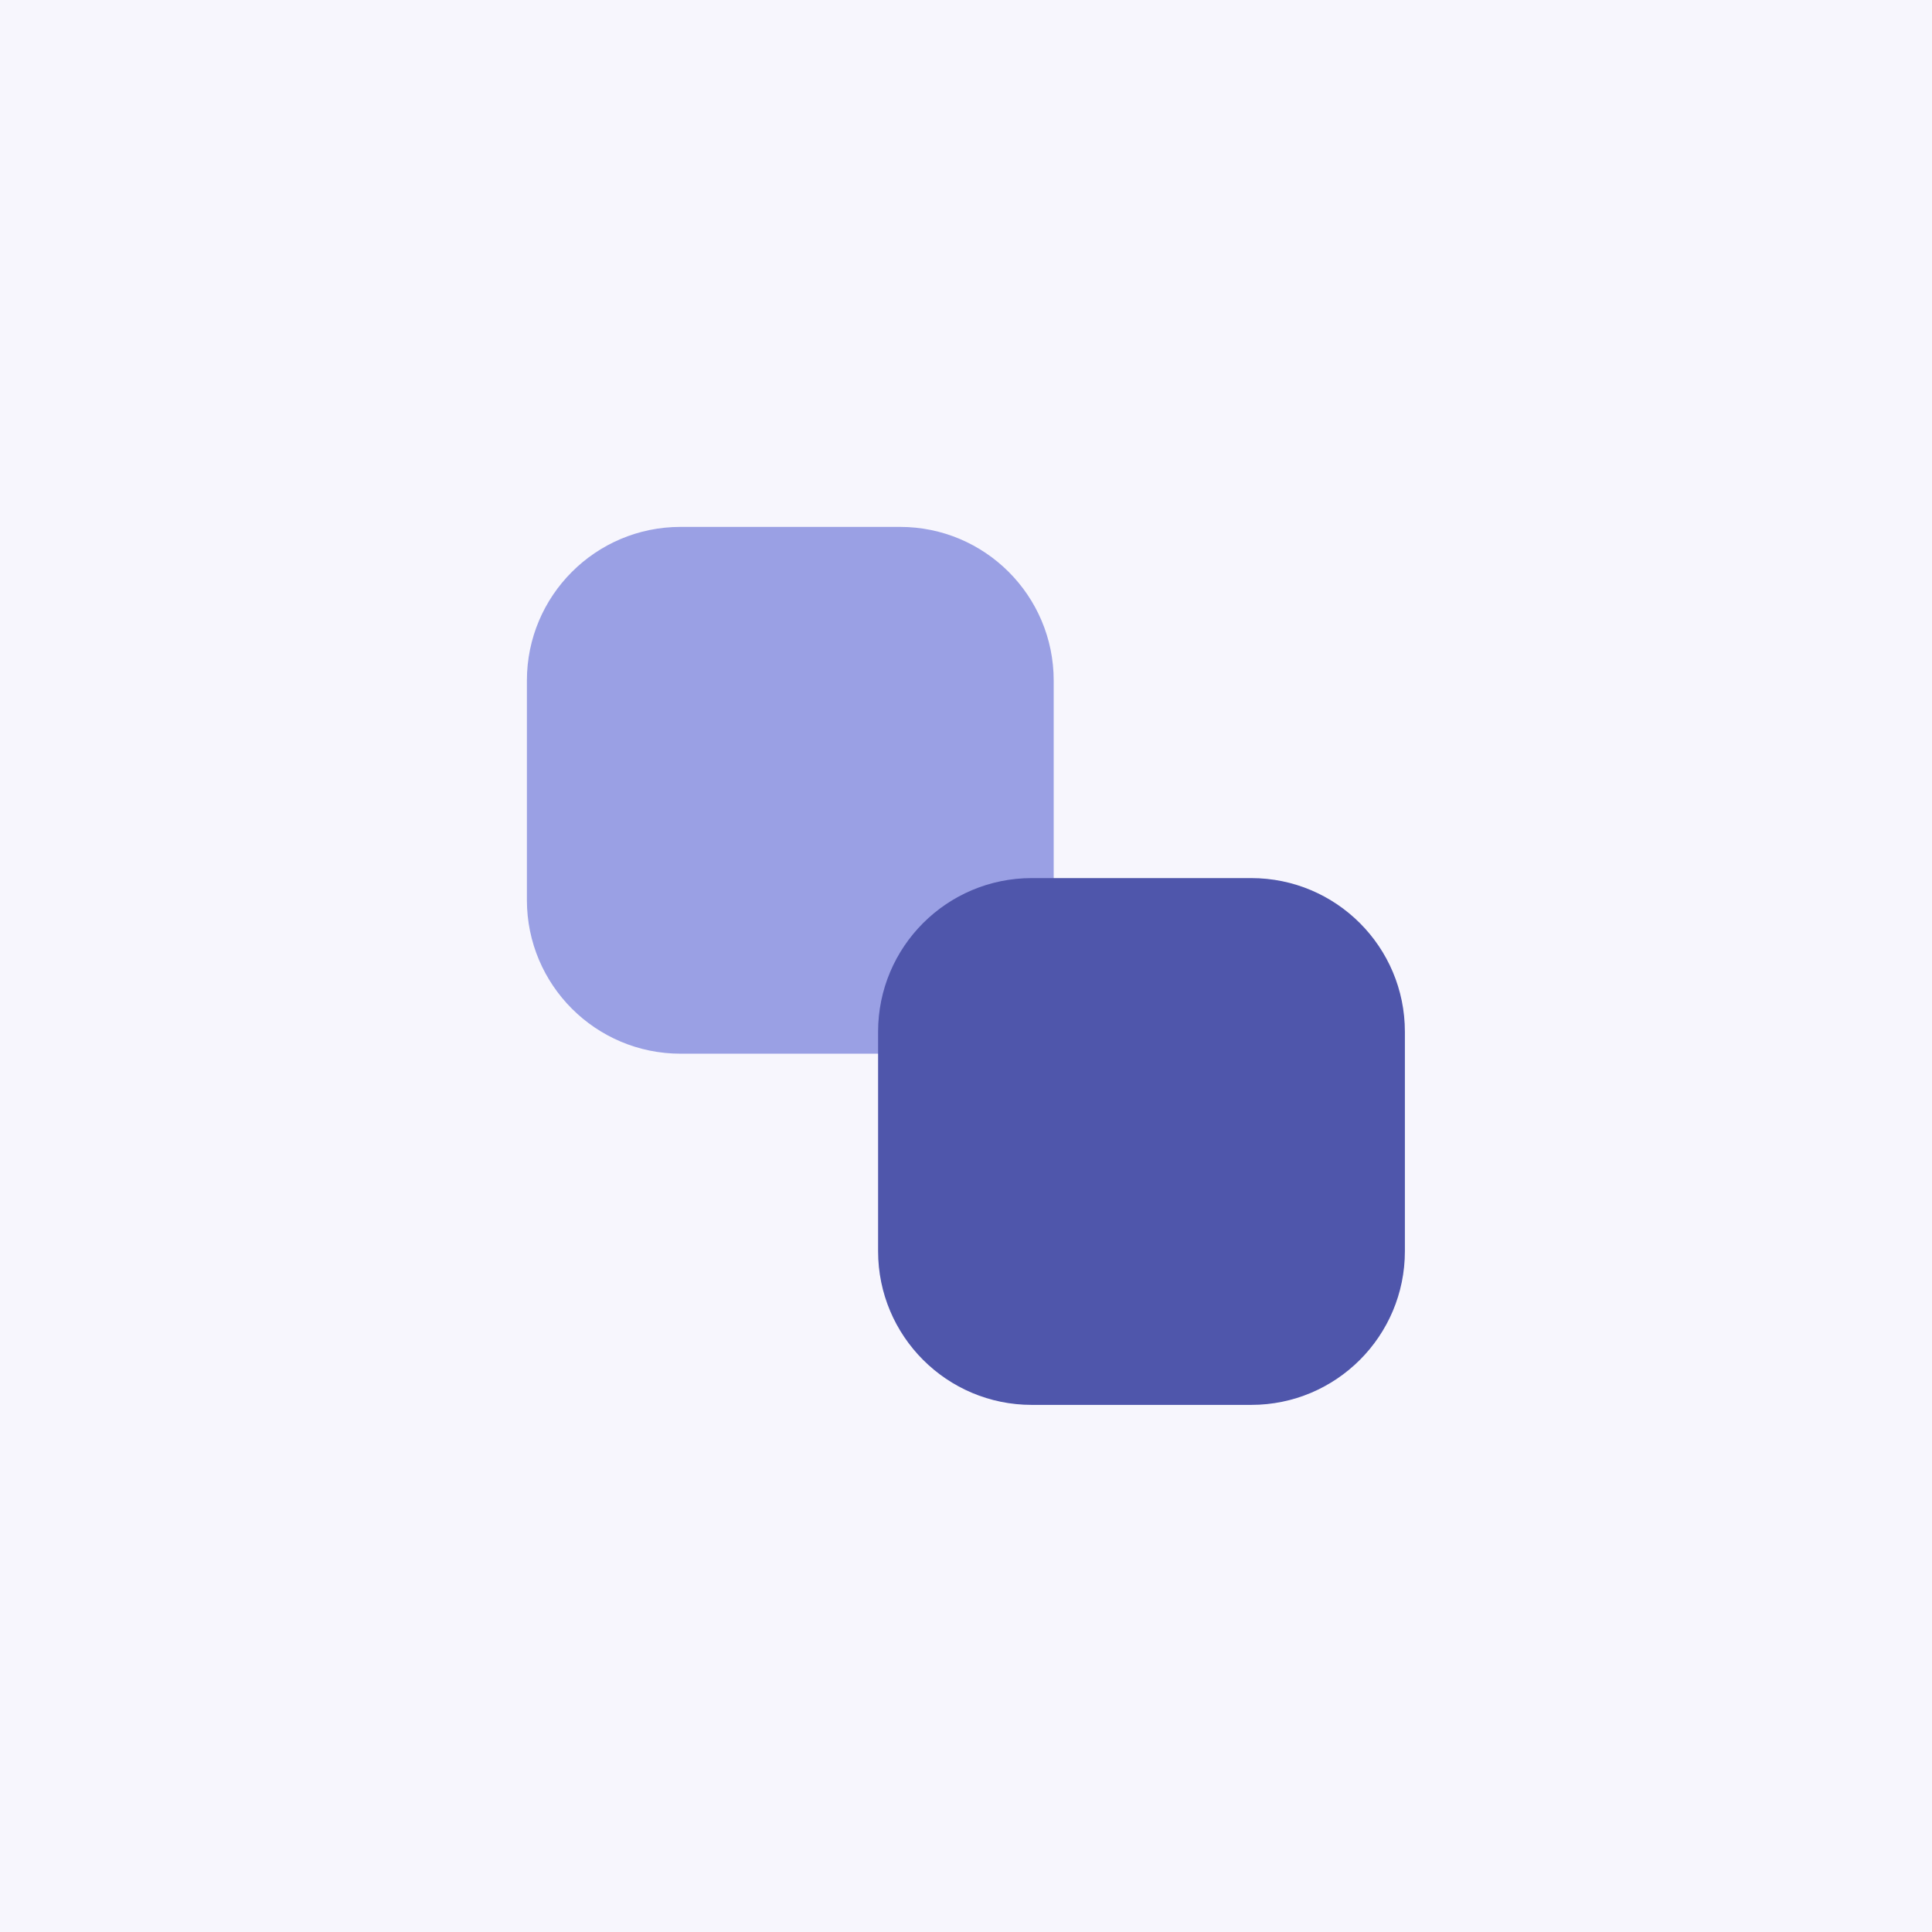
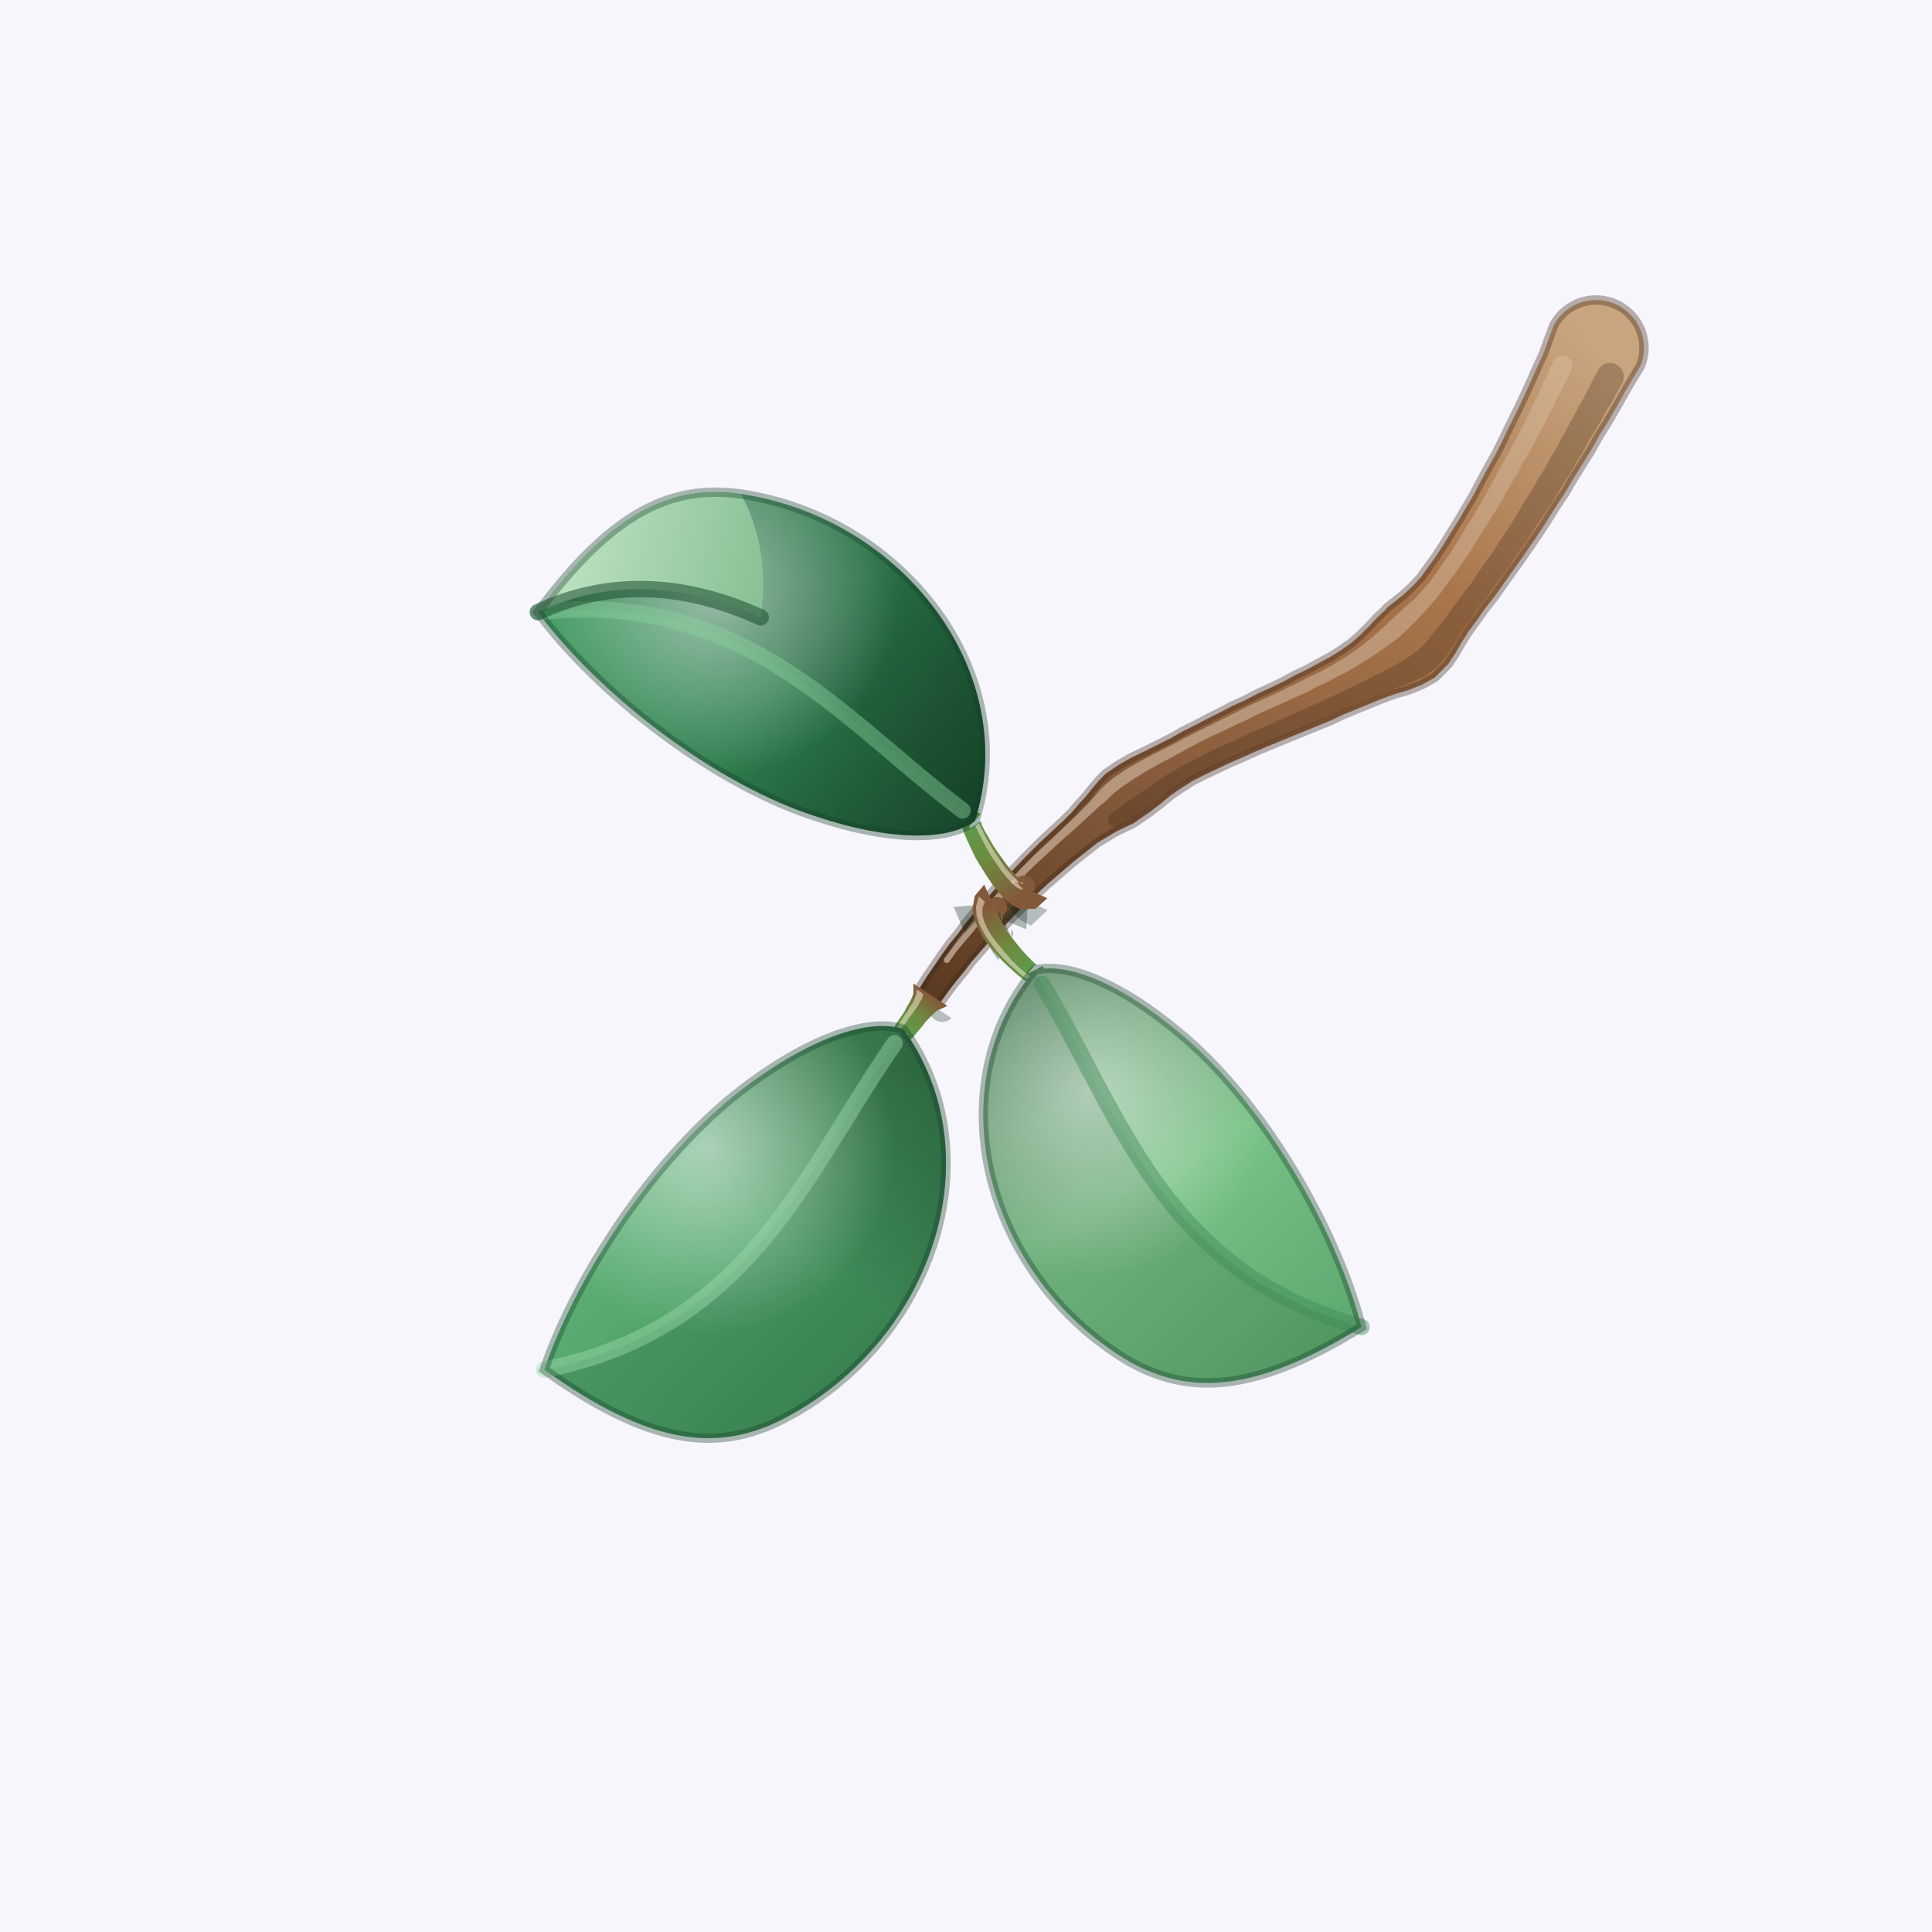
<svg xmlns="http://www.w3.org/2000/svg" viewBox="0 0 180 180" role="img" aria-label="noevia">
  <rect width="180" height="180" fill="#f7f6fd" />
-   <g transform="translate(45 45) scale(4.09)">
-     <rect x="1" y="1" width="12" height="12" rx="3.5" fill="#9aa0e4" />
-     <rect x="9" y="9" width="12" height="12" rx="3.5" fill="#4f56ab" />
+   <g transform="translate(30 30) scale(5.45)">
+     <defs>
+       <linearGradient id="noevia-mask-bough" gradientUnits="userSpaceOnUse" x1="21.8" y1="0.4" x2="10.4" y2="11.5">
+         <stop offset="0" stop-color="#C9A57F" />
+         <stop offset="0.3" stop-color="#A9764C" />
+         <stop offset="0.7" stop-color="#84593A" />
+         <stop offset="1" stop-color="#5B3B22" />
+       </linearGradient>
+       <linearGradient id="noevia-mask-bough-hi" gradientUnits="userSpaceOnUse" x1="21.8" y1="0.4" x2="10.4" y2="11.5">
+         <stop offset="0" stop-color="#F3E3D1" stop-opacity="0.2" />
+         <stop offset="1" stop-color="#F3E3D1" stop-opacity="0.55" />
+       </linearGradient>
+       <clipPath id="noevia-mask-twig-clip">
+         <path d="M22.54,0.75 L22.40,0.98 L22.26,1.22 L22.12,1.47 L21.98,1.71 L21.83,1.95 L21.69,2.20 L21.54,2.44 L21.39,2.68 L21.25,2.92 L21.09,3.16 L20.94,3.40 L20.79,3.63 L20.64,3.85 L20.48,4.08 L20.33,4.29 L20.18,4.50 L20.03,4.71 L19.88,4.90 L19.74,5.10 L19.60,5.29 L19.48,5.48 L19.37,5.67 L19.25,5.85 L19.02,6.08 L18.80,6.20 L18.58,6.29 L18.34,6.36 L18.12,6.44 L17.90,6.53 L17.68,6.62 L17.46,6.71 L17.25,6.81 L17.03,6.90 L16.81,6.99 L16.59,7.08 L16.37,7.17 L16.15,7.26 L15.94,7.35 L15.72,7.45 L15.51,7.54 L15.30,7.64 L15.09,7.74 L14.89,7.84 L14.70,7.96 L14.51,8.09 L14.34,8.23 L14.16,8.37 L14.00,8.48 L13.87,8.57 L13.72,8.64 L13.56,8.72 L13.41,8.81 L13.26,8.90 L13.12,9.01 L12.98,9.12 L12.83,9.24 L12.69,9.36 L12.54,9.49 L12.40,9.61 L12.25,9.75 L12.11,9.88 L11.96,10.02 L11.82,10.16 L11.68,10.31 L11.53,10.46 L11.39,10.61 L11.25,10.77 L11.11,10.93 L10.98,11.10 L10.84,11.27 L10.71,11.44 L10.58,11.62 A0.22,0.22 0 0 1 10.22,11.38 L10.34,11.19 L10.47,11.00 L10.60,10.81 L10.73,10.63 L10.87,10.46 L11.00,10.28 L11.14,10.11 L11.28,9.95 L11.42,9.79 L11.56,9.63 L11.70,9.48 L11.85,9.33 L11.99,9.18 L12.13,9.04 L12.27,8.90 L12.41,8.77 L12.55,8.64 L12.69,8.51 L12.82,8.38 L12.94,8.24 L13.06,8.11 L13.17,7.97 L13.28,7.84 L13.40,7.72 L13.62,7.57 L13.83,7.45 L14.06,7.34 L14.28,7.23 L14.50,7.12 L14.71,7.00 L14.93,6.89 L15.14,6.78 L15.36,6.67 L15.57,6.56 L15.79,6.46 L16.00,6.35 L16.22,6.25 L16.43,6.15 L16.63,6.04 L16.84,5.94 L17.04,5.83 L17.23,5.73 L17.42,5.61 L17.59,5.49 L17.75,5.35 L17.90,5.20 L18.04,5.05 L18.18,4.92 L18.21,4.88 L18.34,4.78 L18.49,4.66 L18.64,4.52 L18.78,4.37 L18.91,4.19 L19.04,4.01 L19.17,3.81 L19.30,3.60 L19.43,3.39 L19.56,3.17 L19.69,2.95 L19.81,2.72 L19.94,2.48 L20.07,2.25 L20.19,2.01 L20.31,1.76 L20.43,1.52 L20.55,1.27 L20.66,1.03 L20.77,0.78 L20.88,0.54 L20.97,0.29 L21.06,0.05 A0.82,0.82 0 0 1 22.54,0.75 Z" />
+       </clipPath>
+       <linearGradient id="noevia-mask-dark-pet" gradientUnits="userSpaceOnUse" x1="12.08" y1="9.71" x2="11.16" y2="8.53">
+         <stop offset="0" stop-color="#84593A" />
+         <stop offset="0.55" stop-color="#6E8A3F" />
+         <stop offset="1" stop-color="#5E9A4C" />
+       </linearGradient>
+       <linearGradient id="noevia-mask-dark-body" gradientUnits="userSpaceOnUse" x1="3.69" y1="2.78" x2="11.96" y2="8.89">
+         <stop offset="0" stop-color="#46A468" />
+         <stop offset="0.5" stop-color="#2F7D4F" />
+         <stop offset="1" stop-color="#1F5A37" />
+       </linearGradient>
+       <linearGradient id="noevia-mask-dark-base" gradientUnits="userSpaceOnUse" x1="11.16" y1="8.53" x2="8.06" y2="5.92">
+         <stop offset="0" stop-color="#0B2A17" stop-opacity="0.45" />
+         <stop offset="1" stop-color="#0B2A17" stop-opacity="0" />
+       </linearGradient>
+       <radialGradient id="noevia-mask-dark-hl" gradientUnits="userSpaceOnUse" cx="6.67" cy="4.61" r="3.2">
+         <stop offset="0" stop-color="#FFFFFF" stop-opacity="0.5" />
+         <stop offset="1" stop-color="#FFFFFF" stop-opacity="0" />
+       </radialGradient>
+       <clipPath id="noevia-mask-dark-under">
+         <path d="M22.54,0.75 L22.40,0.98 L22.26,1.22 L22.12,1.47 L21.98,1.71 L21.83,1.95 L21.69,2.20 L21.54,2.44 L21.39,2.68 L21.25,2.92 L21.09,3.16 L20.94,3.40 L20.79,3.63 L20.64,3.85 L20.48,4.08 L20.33,4.29 L20.18,4.50 L20.03,4.71 L19.88,4.90 L19.74,5.10 L19.60,5.29 L19.48,5.48 L19.37,5.67 L19.25,5.85 L19.02,6.08 L18.80,6.20 L18.58,6.29 L18.34,6.36 L18.12,6.44 L17.90,6.53 L17.68,6.62 L17.46,6.71 L17.25,6.81 L17.03,6.90 L16.81,6.99 L16.59,7.08 L16.37,7.17 L16.15,7.26 L15.94,7.35 L15.72,7.45 L15.51,7.54 L15.30,7.64 L15.09,7.74 L14.89,7.84 L14.70,7.96 L14.51,8.09 L14.34,8.23 L14.16,8.37 L14.00,8.48 L13.87,8.57 L13.72,8.64 L13.56,8.72 L13.41,8.81 L13.26,8.90 L13.12,9.01 L12.98,9.12 L12.83,9.24 L12.69,9.36 L12.54,9.49 L12.40,9.61 L12.25,9.75 L12.11,9.88 L11.96,10.02 L11.82,10.16 L11.68,10.31 L11.53,10.46 L11.39,10.61 L11.25,10.77 L11.11,10.93 L10.98,11.10 L10.84,11.27 L10.71,11.44 L10.58,11.62 A0.22,0.22 0 0 1 10.22,11.38 L10.34,11.19 L10.47,11.00 L10.60,10.81 L10.73,10.63 L10.87,10.46 L11.00,10.28 L11.14,10.11 L11.28,9.95 L11.42,9.79 L11.56,9.63 L11.70,9.48 L11.85,9.33 L11.99,9.18 L12.13,9.04 L12.27,8.90 L12.41,8.77 L12.55,8.64 L12.69,8.51 L12.82,8.38 L12.94,8.24 L13.06,8.11 L13.17,7.97 L13.28,7.84 L13.40,7.72 L13.62,7.57 L13.83,7.45 L14.06,7.34 L14.28,7.23 L14.50,7.12 L14.71,7.00 L14.93,6.89 L15.14,6.78 L15.36,6.67 L15.57,6.56 L15.79,6.46 L16.00,6.35 L16.22,6.25 L16.43,6.15 L16.63,6.04 L16.84,5.94 L17.04,5.83 L17.23,5.73 L17.42,5.61 L17.59,5.49 L17.75,5.35 L17.90,5.20 L18.04,5.05 L18.18,4.92 L18.21,4.88 L18.34,4.78 L18.49,4.66 L18.64,4.52 L18.78,4.37 L18.91,4.19 L19.04,4.01 L19.17,3.81 L19.30,3.60 L19.43,3.39 L19.56,3.17 L19.69,2.95 L19.81,2.72 L19.94,2.48 L20.07,2.25 L20.19,2.01 L20.31,1.76 L20.43,1.52 L20.55,1.27 L20.66,1.03 L20.77,0.78 L20.88,0.54 L20.97,0.29 L21.06,0.05 A0.82,0.82 0 0 1 22.54,0.75 Z" />
+       </clipPath>
+       <linearGradient id="noevia-mask-dark-curl" gradientUnits="userSpaceOnUse" x1="3.69" y1="4.96" x2="8.06" y2="5.92">
+         <stop offset="0" stop-color="#BFE3C4" />
+         <stop offset="1" stop-color="#7DBA8C" />
+       </linearGradient>
+       <linearGradient id="noevia-mask-mid-pet" gradientUnits="userSpaceOnUse" x1="10.4" y1="11.5" x2="9.94" y2="12.09">
+         <stop offset="0" stop-color="#84593A" />
+         <stop offset="0.55" stop-color="#6E8A3F" />
+         <stop offset="1" stop-color="#5E9A4C" />
+       </linearGradient>
+       <linearGradient id="noevia-mask-mid-body" gradientUnits="userSpaceOnUse" x1="3.8" y1="11.89" x2="11.51" y2="19.31">
+         <stop offset="0" stop-color="#72C189" />
+         <stop offset="0.5" stop-color="#4FA36A" />
+         <stop offset="1" stop-color="#347E4D" />
+       </linearGradient>
+       <linearGradient id="noevia-mask-mid-base" gradientUnits="userSpaceOnUse" x1="9.94" y1="12.09" x2="7.74" y2="15.6">
+         <stop offset="0" stop-color="#0B2A17" stop-opacity="0.45" />
+         <stop offset="1" stop-color="#0B2A17" stop-opacity="0" />
+       </linearGradient>
+       <radialGradient id="noevia-mask-mid-hl" gradientUnits="userSpaceOnUse" cx="6.58" cy="14.12" r="3.2">
+         <stop offset="0" stop-color="#FFFFFF" stop-opacity="0.5" />
+         <stop offset="1" stop-color="#FFFFFF" stop-opacity="0" />
+       </radialGradient>
+       <clipPath id="noevia-mask-mid-under">
+         <path d="M22.54,0.75 L22.40,0.98 L22.26,1.22 L22.12,1.47 L21.98,1.71 L21.83,1.95 L21.69,2.20 L21.54,2.44 L21.39,2.68 L21.25,2.92 L21.09,3.16 L20.94,3.40 L20.79,3.63 L20.64,3.85 L20.48,4.08 L20.33,4.29 L20.18,4.50 L20.03,4.71 L19.88,4.90 L19.74,5.10 L19.60,5.29 L19.48,5.48 L19.37,5.67 L19.25,5.85 L19.02,6.08 L18.80,6.20 L18.58,6.29 L18.34,6.36 L18.12,6.44 L17.90,6.53 L17.68,6.62 L17.46,6.71 L17.25,6.81 L17.03,6.90 L16.81,6.99 L16.59,7.08 L16.37,7.17 L16.15,7.26 L15.94,7.35 L15.72,7.45 L15.51,7.54 L15.30,7.64 L15.09,7.74 L14.89,7.84 L14.70,7.96 L14.51,8.09 L14.34,8.23 L14.16,8.37 L14.00,8.48 L13.87,8.57 L13.72,8.64 L13.56,8.72 L13.41,8.81 L13.26,8.90 L13.12,9.01 L12.98,9.12 L12.83,9.24 L12.69,9.36 L12.54,9.49 L12.40,9.61 L12.25,9.75 L12.11,9.88 L11.96,10.02 L11.82,10.16 L11.68,10.31 L11.53,10.46 L11.39,10.61 L11.25,10.77 L11.11,10.93 L10.98,11.10 L10.84,11.27 L10.71,11.44 L10.58,11.62 A0.22,0.22 0 0 1 10.22,11.38 L10.34,11.19 L10.47,11.00 L10.60,10.81 L10.73,10.63 L10.87,10.46 L11.00,10.28 L11.14,10.11 L11.28,9.95 L11.42,9.79 L11.56,9.63 L11.70,9.48 L11.85,9.33 L11.99,9.18 L12.13,9.04 L12.27,8.90 L12.41,8.77 L12.55,8.64 L12.69,8.51 L12.82,8.38 L12.94,8.24 L13.06,8.11 L13.17,7.97 L13.28,7.84 L13.40,7.72 L13.62,7.57 L13.83,7.45 L14.06,7.34 L14.28,7.23 L14.50,7.12 L14.71,7.00 L14.93,6.89 L15.14,6.78 L15.36,6.67 L15.57,6.56 L15.79,6.46 L16.00,6.35 L16.22,6.25 L16.43,6.15 L16.63,6.04 L16.84,5.94 L17.04,5.83 L17.23,5.73 L17.42,5.61 L17.59,5.49 L17.75,5.35 L17.90,5.20 L18.04,5.05 L18.18,4.92 L18.21,4.88 L18.34,4.78 L18.49,4.66 L18.64,4.52 L18.78,4.37 L18.91,4.19 L19.04,4.01 L19.17,3.81 L19.30,3.60 L19.43,3.39 L19.56,3.17 L19.69,2.95 L19.81,2.72 L19.94,2.48 L20.07,2.25 L20.19,2.01 L20.31,1.76 L20.43,1.52 L20.55,1.27 L20.66,1.03 L20.77,0.78 L20.88,0.54 L20.97,0.29 L21.06,0.05 A0.82,0.82 0 0 1 22.54,0.75 Z" />
+         <path d="M11.16,8.53 C11.96,6.03 9.97,3.36 7.16,2.94 C5.99,2.78 4.98,3.22 3.69,4.96 C4.74,6.37 6.73,7.92 8.50,8.47 C9.65,8.85 10.68,8.89 11.16,8.53 Z" />
+       </clipPath>
+       <linearGradient id="noevia-mask-light-pet" gradientUnits="userSpaceOnUse" x1="11.47" y1="9.94" x2="12.18" y2="11.08">
+         <stop offset="0" stop-color="#84593A" />
+         <stop offset="0.55" stop-color="#6E8A3F" />
+         <stop offset="1" stop-color="#5E9A4C" />
+       </linearGradient>
+       <linearGradient id="noevia-mask-light-body" gradientUnits="userSpaceOnUse" x1="10.5" y1="10.93" x2="17.77" y2="18.34">
+         <stop offset="0" stop-color="#A6E0AE" />
+         <stop offset="0.5" stop-color="#7CC48A" />
+         <stop offset="1" stop-color="#57A36A" />
+       </linearGradient>
+       <linearGradient id="noevia-mask-light-base" gradientUnits="userSpaceOnUse" x1="12.18" y1="11.08" x2="14.09" y2="14.66">
+         <stop offset="0" stop-color="#0B2A17" stop-opacity="0.45" />
+         <stop offset="1" stop-color="#0B2A17" stop-opacity="0" />
+       </linearGradient>
+       <radialGradient id="noevia-mask-light-hl" gradientUnits="userSpaceOnUse" cx="13.12" cy="13.15" r="3.2">
+         <stop offset="0" stop-color="#FFFFFF" stop-opacity="0.5" />
+         <stop offset="1" stop-color="#FFFFFF" stop-opacity="0" />
+       </radialGradient>
+       <clipPath id="noevia-mask-light-under">
+         <path d="M22.54,0.75 L22.40,0.98 L22.26,1.22 L22.12,1.47 L21.98,1.71 L21.83,1.95 L21.69,2.20 L21.54,2.44 L21.39,2.68 L21.25,2.92 L21.09,3.16 L20.94,3.40 L20.79,3.63 L20.64,3.85 L20.48,4.08 L20.33,4.29 L20.18,4.50 L20.03,4.71 L19.88,4.90 L19.74,5.10 L19.60,5.29 L19.48,5.48 L19.37,5.67 L19.25,5.85 L19.02,6.08 L18.80,6.20 L18.58,6.29 L18.34,6.36 L18.12,6.44 L17.90,6.53 L17.68,6.62 L17.46,6.71 L17.25,6.81 L17.03,6.90 L16.81,6.99 L16.59,7.08 L16.37,7.17 L16.15,7.26 L15.94,7.35 L15.72,7.45 L15.51,7.54 L15.30,7.64 L15.09,7.74 L14.89,7.84 L14.70,7.96 L14.51,8.09 L14.34,8.23 L14.16,8.37 L14.00,8.48 L13.87,8.57 L13.72,8.64 L13.56,8.72 L13.41,8.81 L13.26,8.90 L13.12,9.01 L12.98,9.12 L12.83,9.24 L12.69,9.36 L12.54,9.49 L12.40,9.61 L12.25,9.75 L12.11,9.88 L11.96,10.02 L11.82,10.16 L11.68,10.31 L11.53,10.46 L11.39,10.61 L11.25,10.77 L11.11,10.93 L10.98,11.10 L10.84,11.27 L10.71,11.44 L10.58,11.62 A0.22,0.22 0 0 1 10.22,11.38 L10.34,11.19 L10.47,11.00 L10.60,10.81 L10.73,10.63 L10.87,10.46 L11.00,10.28 L11.14,10.11 L11.28,9.95 L11.42,9.79 L11.56,9.63 L11.70,9.48 L11.85,9.33 L11.99,9.18 L12.13,9.04 L12.27,8.90 L12.41,8.77 L12.55,8.64 L12.69,8.51 L12.82,8.38 L12.94,8.24 L13.06,8.11 L13.17,7.97 L13.28,7.84 L13.40,7.72 L13.62,7.57 L13.83,7.45 L14.06,7.34 L14.28,7.23 L14.50,7.12 L14.71,7.00 L14.93,6.89 L15.14,6.78 L15.36,6.67 L15.57,6.56 L15.79,6.46 L16.00,6.35 L16.22,6.25 L16.43,6.15 L16.63,6.04 L16.84,5.94 L17.04,5.83 L17.23,5.73 L17.42,5.61 L17.59,5.49 L17.75,5.35 L17.90,5.20 L18.04,5.05 L18.18,4.92 L18.21,4.88 L18.34,4.78 L18.49,4.66 L18.64,4.52 L18.78,4.37 L18.91,4.19 L19.04,4.01 L19.17,3.81 L19.30,3.60 L19.43,3.39 L19.56,3.17 L19.69,2.95 L19.81,2.72 L19.94,2.48 L20.07,2.25 L20.19,2.01 L20.31,1.76 L20.43,1.52 L20.55,1.27 L20.66,1.03 L20.77,0.78 L20.88,0.54 L20.97,0.29 L21.06,0.05 A0.82,0.82 0 0 1 22.54,0.75 Z" />
+         <path d="M11.16,8.53 C11.96,6.03 9.97,3.36 7.16,2.94 C5.99,2.78 4.98,3.22 3.69,4.96 C4.74,6.37 6.73,7.92 8.50,8.47 C9.65,8.85 10.68,8.89 11.16,8.53 Z" />
+         <path d="M9.94,12.09 C11.51,14.27 10.42,17.49 7.81,18.79 C6.73,19.31 5.60,19.20 3.80,17.91 C4.38,16.21 5.82,14.08 7.37,12.98 C8.37,12.25 9.36,11.89 9.94,12.09 Z" />
+       </clipPath>
+     </defs>
+     <path d="M22.54,0.75 L22.40,0.98 L22.26,1.22 L22.12,1.47 L21.98,1.71 L21.83,1.95 L21.69,2.20 L21.54,2.44 L21.39,2.68 L21.25,2.92 L21.09,3.16 L20.94,3.40 L20.79,3.63 L20.64,3.85 L20.48,4.08 L20.33,4.29 L20.18,4.50 L20.03,4.71 L19.88,4.90 L19.74,5.10 L19.60,5.29 L19.48,5.48 L19.37,5.67 L19.25,5.85 L19.02,6.08 L18.80,6.20 L18.58,6.29 L18.34,6.36 L18.12,6.44 L17.90,6.53 L17.68,6.62 L17.46,6.71 L17.25,6.81 L17.03,6.90 L16.81,6.99 L16.59,7.08 L16.37,7.17 L16.15,7.26 L15.94,7.35 L15.72,7.45 L15.51,7.54 L15.30,7.64 L15.09,7.74 L14.89,7.84 L14.70,7.96 L14.51,8.09 L14.34,8.23 L14.16,8.37 L14.00,8.48 L13.87,8.57 L13.72,8.64 L13.56,8.72 L13.41,8.81 L13.26,8.90 L13.12,9.01 L12.98,9.12 L12.83,9.24 L12.69,9.36 L12.54,9.49 L12.40,9.61 L12.25,9.75 L12.11,9.88 L11.96,10.02 L11.82,10.16 L11.68,10.31 L11.53,10.46 L11.39,10.61 L11.25,10.77 L11.11,10.93 L10.98,11.10 L10.84,11.27 L10.71,11.44 L10.58,11.62 A0.22,0.22 0 0 1 10.22,11.38 L10.34,11.19 L10.47,11.00 L10.60,10.81 L10.73,10.63 L10.87,10.46 L11.00,10.28 L11.14,10.11 L11.28,9.95 L11.42,9.79 L11.56,9.63 L11.70,9.48 L11.85,9.33 L11.99,9.18 L12.13,9.04 L12.27,8.90 L12.41,8.77 L12.55,8.64 L12.69,8.51 L12.82,8.38 L12.94,8.24 L13.06,8.11 L13.17,7.97 L13.28,7.84 L13.40,7.72 L13.62,7.57 L13.83,7.45 L14.06,7.34 L14.28,7.23 L14.50,7.12 L14.71,7.00 L14.93,6.89 L15.14,6.78 L15.36,6.67 L15.57,6.56 L15.79,6.46 L16.00,6.35 L16.22,6.25 L16.43,6.15 L16.63,6.04 L16.84,5.94 L17.04,5.83 L17.23,5.73 L17.42,5.61 L17.59,5.49 L17.75,5.35 L17.90,5.20 L18.04,5.05 L18.18,4.92 L18.21,4.88 L18.34,4.78 L18.49,4.66 L18.64,4.52 L18.78,4.37 L18.91,4.19 L19.04,4.01 L19.17,3.81 L19.30,3.60 L19.43,3.39 L19.56,3.17 L19.69,2.95 L19.81,2.72 L19.94,2.48 L20.07,2.25 L20.19,2.01 L20.31,1.76 L20.43,1.52 L20.55,1.27 L20.66,1.03 L20.77,0.78 L20.88,0.54 L20.97,0.29 L21.06,0.05 A0.82,0.82 0 0 1 22.54,0.75 Z" fill="url(#noevia-mask-bough)" />
+     <path d="M21.36,0.82 L21.25,1.05 L21.13,1.28 L21.02,1.51 L20.90,1.73 L20.78,1.96 L20.66,2.19 L20.53,2.41 L20.41,2.63 L20.28,2.85 L20.16,3.07 L20.03,3.28 L19.90,3.49 L19.77,3.69 L19.65,3.89 L19.52,4.08 L19.39,4.27 L19.26,4.44 L19.14,4.61 L19.01,4.77 L18.88,4.92 L18.75,5.06 L18.63,5.18 L18.51,5.30 L18.40,5.40 L18.25,5.51 L18.08,5.63 L17.92,5.74 L17.74,5.85 L17.56,5.96 L17.38,6.05 L17.19,6.15 L17.00,6.24 L16.81,6.34 L16.61,6.43 L16.41,6.52 L16.21,6.61 L16.01,6.70 L15.81,6.80 L15.61,6.89 L15.41,6.99 L15.21,7.08 L15.01,7.18 L14.82,7.28 L14.62,7.39 L14.43,7.49 L14.23,7.60 L14.04,7.71 L13.85,7.83 L13.67,7.95 L13.53,8.06 L13.42,8.17 L13.30,8.27 L13.18,8.38 L13.06,8.49 L12.94,8.60 L12.81,8.72 L12.68,8.83 L12.55,8.95 L12.42,9.07 L12.28,9.20 L12.15,9.32 L12.02,9.45 L11.89,9.59 L11.75,9.72 L11.62,9.86 L11.49,10.01 L11.36,10.15 L11.23,10.30 L11.10,10.46 L10.97,10.61 L10.84,10.77 L10.72,10.94 A0.05,0.05 0 0 1 10.64,10.87 L10.76,10.71 L10.88,10.54 L11.01,10.39 L11.14,10.23 L11.27,10.08 L11.40,9.93 L11.53,9.78 L11.66,9.64 L11.80,9.50 L11.93,9.36 L12.06,9.23 L12.19,9.10 L12.33,8.97 L12.46,8.85 L12.59,8.73 L12.71,8.61 L12.84,8.49 L12.96,8.37 L13.08,8.25 L13.19,8.13 L13.29,8.01 L13.40,7.90 L13.55,7.78 L13.74,7.65 L13.93,7.54 L14.13,7.43 L14.33,7.33 L14.53,7.23 L14.73,7.12 L14.93,7.02 L15.13,6.92 L15.33,6.82 L15.53,6.72 L15.73,6.62 L15.93,6.52 L16.13,6.43 L16.33,6.34 L16.53,6.24 L16.72,6.15 L16.91,6.05 L17.10,5.96 L17.28,5.86 L17.46,5.75 L17.63,5.64 L17.79,5.52 L17.94,5.40 L18.09,5.27 L18.23,5.14 L18.29,5.08 L18.40,4.98 L18.53,4.86 L18.67,4.74 L18.80,4.60 L18.93,4.45 L19.05,4.29 L19.17,4.11 L19.30,3.93 L19.42,3.74 L19.54,3.54 L19.67,3.34 L19.79,3.13 L19.91,2.92 L20.03,2.70 L20.15,2.48 L20.27,2.26 L20.39,2.04 L20.51,1.81 L20.62,1.58 L20.73,1.36 L20.84,1.13 L20.95,0.90 L21.05,0.67 A0.17,0.17 0 0 1 21.36,0.82 Z" fill="url(#noevia-mask-bough-hi)" />
+     <path d="M22.23,1.04 L22.14,1.20 L22.05,1.37 L21.95,1.53 L21.86,1.70 L21.76,1.86 L21.66,2.03 L21.57,2.20 L21.47,2.36 L21.37,2.53 L21.27,2.69 L21.17,2.85 L21.07,3.02 L20.97,3.18 L20.86,3.34 L20.76,3.49 L20.66,3.65 L20.56,3.80 L20.45,3.95 L20.35,4.10 L20.25,4.25 L20.14,4.39 L20.04,4.53 L19.94,4.67 L19.84,4.80 L19.74,4.93 L19.65,5.07 L19.56,5.19 L19.47,5.32 L19.39,5.45 L19.31,5.58 L19.23,5.70 L19.14,5.81 L19.05,5.91 L18.84,6.06 L18.69,6.13 L18.54,6.20 L18.39,6.25 L18.24,6.31 L18.09,6.37 L17.94,6.43 L17.79,6.49 L17.65,6.55 L17.50,6.62 L17.35,6.68 L17.21,6.75 L17.06,6.81 L16.91,6.87 L16.76,6.94 L16.61,7.00 L16.47,7.06 L16.32,7.12 L16.17,7.18 L16.02,7.25 L15.88,7.31 L15.73,7.37 L15.58,7.44 L15.44,7.50 L15.30,7.57 L15.15,7.64 L15.01,7.71 L14.88,7.78 L14.74,7.86 L14.61,7.94 L14.48,8.03 L14.36,8.12 L14.24,8.21 L14.12,8.31 L14.00,8.39 L13.91,8.46 L13.82,8.51 L13.72,8.57 L13.62,8.62 A0.13,0.13 0 0 1 13.46,8.43 L13.55,8.36 L13.64,8.30 L13.73,8.23 L13.83,8.16 L13.96,8.07 L14.09,7.98 L14.22,7.89 L14.35,7.80 L14.48,7.72 L14.62,7.64 L14.76,7.56 L14.90,7.49 L15.04,7.42 L15.18,7.34 L15.33,7.27 L15.47,7.21 L15.62,7.14 L15.77,7.07 L15.91,7.01 L16.06,6.94 L16.21,6.88 L16.35,6.81 L16.50,6.75 L16.65,6.68 L16.79,6.62 L16.94,6.55 L17.08,6.49 L17.23,6.42 L17.37,6.35 L17.51,6.29 L17.65,6.22 L17.79,6.15 L17.93,6.08 L18.07,6.01 L18.20,5.94 L18.34,5.87 L18.47,5.79 L18.60,5.71 L18.74,5.61 L18.83,5.52 L18.92,5.42 L19.00,5.31 L19.09,5.20 L19.18,5.09 L19.27,4.97 L19.36,4.85 L19.45,4.72 L19.55,4.59 L19.65,4.46 L19.74,4.32 L19.84,4.18 L19.94,4.04 L20.04,3.90 L20.13,3.75 L20.23,3.60 L20.33,3.45 L20.43,3.29 L20.52,3.13 L20.62,2.97 L20.72,2.81 L20.81,2.65 L20.91,2.49 L21.00,2.32 L21.10,2.16 L21.19,1.99 L21.28,1.83 L21.37,1.66 L21.46,1.49 L21.55,1.33 L21.64,1.16 L21.72,1.00 L21.81,0.83 A0.23,0.23 0 0 1 22.23,1.04 Z" fill="#3A2414" fill-opacity="0.28" />
+     <path d="M22.54,0.75 L22.40,0.98 L22.26,1.22 L22.12,1.47 L21.98,1.71 L21.83,1.95 L21.69,2.20 L21.54,2.44 L21.39,2.68 L21.25,2.92 L21.09,3.16 L20.94,3.40 L20.79,3.63 L20.64,3.85 L20.48,4.08 L20.33,4.29 L20.18,4.50 L20.03,4.71 L19.88,4.90 L19.74,5.10 L19.60,5.29 L19.48,5.48 L19.37,5.67 L19.25,5.85 L19.02,6.08 L18.80,6.20 L18.58,6.29 L18.34,6.36 L18.12,6.44 L17.90,6.53 L17.68,6.62 L17.46,6.71 L17.25,6.81 L17.03,6.90 L16.81,6.99 L16.59,7.08 L16.37,7.17 L16.15,7.26 L15.94,7.35 L15.72,7.45 L15.51,7.54 L15.30,7.64 L15.09,7.74 L14.89,7.84 L14.70,7.96 L14.51,8.09 L14.34,8.23 L14.16,8.37 L14.00,8.48 L13.87,8.57 L13.72,8.64 L13.56,8.72 L13.41,8.81 L13.26,8.90 L13.12,9.01 L12.98,9.12 L12.83,9.24 L12.69,9.36 L12.54,9.49 L12.40,9.61 L12.25,9.75 L12.11,9.88 L11.96,10.02 L11.82,10.16 L11.68,10.31 L11.53,10.46 L11.39,10.61 L11.25,10.77 L11.11,10.93 L10.98,11.10 L10.84,11.27 L10.71,11.44 L10.58,11.62 A0.22,0.22 0 0 1 10.22,11.38 L10.34,11.19 L10.47,11.00 L10.60,10.81 L10.73,10.63 L10.87,10.46 L11.00,10.28 L11.14,10.11 L11.28,9.95 L11.42,9.79 L11.56,9.63 L11.70,9.48 L11.85,9.33 L11.99,9.18 L12.13,9.04 L12.27,8.90 L12.41,8.77 L12.55,8.64 L12.69,8.51 L12.82,8.38 L12.94,8.24 L13.06,8.11 L13.17,7.97 L13.28,7.84 L13.40,7.72 L13.62,7.57 L13.83,7.45 L14.06,7.34 L14.28,7.23 L14.50,7.12 L14.71,7.00 L14.93,6.89 L15.14,6.78 L15.36,6.67 L15.57,6.56 L15.79,6.46 L16.00,6.35 L16.22,6.25 L16.43,6.15 L16.63,6.04 L16.84,5.94 L17.04,5.83 L17.23,5.73 L17.42,5.61 L17.59,5.49 L17.75,5.35 L17.90,5.20 L18.04,5.05 L18.18,4.92 L18.21,4.88 L18.34,4.78 L18.49,4.66 L18.64,4.52 L18.78,4.37 L18.91,4.19 L19.04,4.01 L19.17,3.81 L19.30,3.60 L19.43,3.39 L19.56,3.17 L19.69,2.95 L19.81,2.72 L19.94,2.48 L20.07,2.25 L20.19,2.01 L20.31,1.76 L20.43,1.52 L20.55,1.27 L20.66,1.03 L20.77,0.78 L20.88,0.54 L20.97,0.29 L21.06,0.05 A0.82,0.82 0 0 1 22.54,0.75 Z" stroke="#3A2414" stroke-opacity="0.35" stroke-width="0.16" fill="none" />
+     <circle cx="12.01" cy="9.64" r="0.18" fill="#84593A" />
+     <path d="M12.08,9.71 L11.59,10.20 L12.04,10.38 Z" fill="#0B2A17" fill-opacity="0.32" />
+     <path d="M12.40,9.85 L12.20,10.03 L11.94,10.04 L11.77,9.95 L11.66,9.85 L11.55,9.73 L11.45,9.60 L11.35,9.45 L11.25,9.29 L11.16,9.14 L11.09,8.99 L11.02,8.84 L10.97,8.72 L10.94,8.61 L10.93,8.49 L11.13,8.34 L11.26,8.41 L11.06,8.64 L11.09,8.65 L11.25,8.54 L11.26,8.53 L11.28,8.60 L11.33,8.70 L11.40,8.82 L11.48,8.96 L11.57,9.09 L11.67,9.23 L11.76,9.35 L11.86,9.46 L11.94,9.53 L12.00,9.56 L12.00,9.53 L11.87,9.52 L11.76,9.57 Z" fill="#0B2A17" fill-opacity="0.28" transform="translate(0.18 0.28)" clip-path="url(#noevia-mask-twig-clip)" />
+     <path d="M12.40,9.85 L12.20,10.03 L11.94,10.04 L11.77,9.95 L11.66,9.85 L11.55,9.73 L11.45,9.60 L11.35,9.45 L11.25,9.29 L11.16,9.14 L11.09,8.99 L11.02,8.84 L10.97,8.72 L10.94,8.61 L10.93,8.49 L11.13,8.34 L11.26,8.41 L11.06,8.64 L11.09,8.65 L11.25,8.54 L11.26,8.53 L11.28,8.60 L11.33,8.70 L11.40,8.82 L11.48,8.96 L11.57,9.09 L11.67,9.23 L11.76,9.35 L11.86,9.46 L11.94,9.53 L12.00,9.56 L12.00,9.53 L11.87,9.52 L11.76,9.57 Z" fill="url(#noevia-mask-dark-pet)" />
+     <path d="M11.98,9.69 L11.98,9.70 L11.95,9.70 L11.88,9.67 L11.80,9.60 L11.71,9.50 L11.62,9.39 L11.53,9.26 L11.44,9.13 L11.36,8.99 L11.29,8.86 L11.23,8.74 L11.18,8.64 L11.15,8.56 L11.14,8.52 L11.12,8.55 L11.11,8.55 L11.07,8.61 L11.13,8.61 L11.21,8.52 L11.22,8.54 L11.25,8.61 L11.30,8.71 L11.36,8.83 L11.43,8.95 L11.51,9.08 L11.60,9.21 L11.69,9.34 L11.78,9.44 L11.87,9.53 L11.94,9.59 L11.99,9.61 L11.98,9.58 L11.88,9.58 Z" fill="#F3E3D1" fill-opacity="0.55" />
+     <path d="M11.16,8.53 C11.96,6.03 9.97,3.36 7.16,2.94 C5.99,2.78 4.98,3.22 3.69,4.96 C4.74,6.37 6.73,7.92 8.50,8.47 C9.65,8.85 10.68,8.89 11.16,8.53 Z" fill="#0B2A17" fill-opacity="0.38" transform="translate(0.4 0.5)" clip-path="url(#noevia-mask-dark-under)" />
+     <path d="M11.16,8.53 C11.96,6.03 9.97,3.36 7.16,2.94 C5.99,2.78 4.98,3.22 3.69,4.96 C4.74,6.37 6.73,7.92 8.50,8.47 C9.65,8.85 10.68,8.89 11.16,8.53 Z" fill="url(#noevia-mask-dark-body)" />
+     <path d="M11.16,8.53 C11.96,6.03 9.97,3.36 7.16,2.94 C5.99,2.78 4.98,3.22 3.69,4.96 C7.20,4.56 8.87,6.78 10.95,8.35 Z" fill="#0B2A17" fill-opacity="0.14" />
+     <path d="M11.16,8.53 C11.96,6.03 9.97,3.36 7.16,2.94 C5.99,2.78 4.98,3.22 3.69,4.96 C4.74,6.37 6.73,7.92 8.50,8.47 C9.65,8.85 10.68,8.89 11.16,8.53 Z" fill="url(#noevia-mask-dark-base)" />
+     <path d="M11.16,8.53 C11.96,6.03 9.97,3.36 7.16,2.94 C5.99,2.78 4.98,3.22 3.69,4.96 C4.74,6.37 6.73,7.92 8.50,8.47 C9.65,8.85 10.68,8.89 11.16,8.53 Z" fill="url(#noevia-mask-dark-hl)" />
+     <path d="M10.95,8.35 C8.87,6.78 7.20,4.56 3.69,4.96" stroke="#8BD29E" stroke-opacity="0.45" stroke-width="0.28" stroke-linecap="round" fill="none" />
+     <path d="M7.16,2.94 C5.99,2.78 4.98,3.22 3.69,4.96 C4.86,4.41 6.14,4.43 7.50,5.05 C7.60,4.37 7.53,3.60 7.16,2.94 Z" fill="url(#noevia-mask-dark-curl)" />
+     <path d="M3.69,4.96 C4.86,4.41 6.14,4.43 7.50,5.05" stroke="#1A4D2F" stroke-opacity="0.55" stroke-width="0.28" stroke-linecap="round" fill="none" />
+     <path d="M11.16,8.53 C11.96,6.03 9.97,3.36 7.16,2.94 C5.99,2.78 4.98,3.22 3.69,4.96 C4.74,6.37 6.73,7.92 8.50,8.47 C9.65,8.85 10.68,8.89 11.16,8.53 Z" stroke="#123D24" stroke-opacity="0.35" stroke-width="0.16" fill="none" />
+     <path d="M10.69,11.69 L10.61,11.73 L10.52,11.77 L10.45,11.83 L10.39,11.89 L10.32,11.96 L10.27,12.03 L10.21,12.10 L10.16,12.16 L10.11,12.22 L10.07,12.26 L10.03,12.30 L9.99,12.33 L9.71,12.22 L9.74,12.12 L9.77,12.07 L9.81,12.01 L10.07,12.17 L10.03,12.23 L10.02,12.26 L10.04,12.19 L9.77,12.07 L9.77,12.07 L9.79,12.04 L9.82,11.99 L9.86,11.93 L9.90,11.87 L9.95,11.80 L9.99,11.72 L10.04,11.64 L10.08,11.56 L10.11,11.48 L10.11,11.39 L10.11,11.31 Z" fill="#0B2A17" fill-opacity="0.28" transform="translate(0.18 0.28)" clip-path="url(#noevia-mask-twig-clip)" />
+     <path d="M10.69,11.69 L10.61,11.73 L10.52,11.77 L10.45,11.83 L10.39,11.89 L10.32,11.96 L10.27,12.03 L10.21,12.10 L10.16,12.16 L10.11,12.22 L10.07,12.26 L10.03,12.30 L9.99,12.33 L9.71,12.22 L9.74,12.12 L9.77,12.07 L9.81,12.01 L10.07,12.17 L10.03,12.23 L10.02,12.26 L10.04,12.19 L9.77,12.07 L9.77,12.07 L9.79,12.04 L9.82,11.99 L9.86,11.93 L9.90,11.87 L9.95,11.80 L9.99,11.72 L10.04,11.64 L10.08,11.56 L10.11,11.48 L10.11,11.39 L10.11,11.31 Z" fill="url(#noevia-mask-mid-pet)" />
+     <path d="M10.28,11.49 L10.26,11.56 L10.22,11.63 L10.18,11.70 L10.13,11.77 L10.08,11.84 L10.03,11.90 L9.99,11.97 L9.95,12.02 L9.91,12.07 L9.88,12.12 L9.86,12.14 L9.85,12.16 L9.92,12.18 L9.93,12.21 L9.94,12.19 L9.97,12.14 L10.02,12.17 L10.00,12.22 L9.99,12.24 L9.99,12.15 L9.80,12.10 L9.80,12.09 L9.82,12.07 L9.85,12.03 L9.88,11.97 L9.92,11.92 L9.96,11.85 L10.01,11.78 L10.05,11.71 L10.10,11.64 L10.13,11.57 L10.16,11.49 L10.17,11.41 Z" fill="#F3E3D1" fill-opacity="0.55" />
+     <path d="M9.94,12.09 C11.51,14.27 10.42,17.49 7.81,18.79 C6.73,19.31 5.60,19.20 3.80,17.91 C4.38,16.21 5.82,14.08 7.37,12.98 C8.37,12.25 9.36,11.89 9.94,12.09 Z" fill="#0B2A17" fill-opacity="0.38" transform="translate(0.4 0.5)" clip-path="url(#noevia-mask-mid-under)" />
+     <path d="M9.94,12.09 C11.51,14.27 10.42,17.49 7.81,18.79 C6.73,19.31 5.60,19.20 3.80,17.91 C4.38,16.21 5.82,14.08 7.37,12.98 C8.37,12.25 9.36,11.89 9.94,12.09 Z" fill="url(#noevia-mask-mid-body)" />
+     <path d="M9.94,12.09 C11.51,14.27 10.42,17.49 7.81,18.79 C6.73,19.31 5.60,19.20 3.80,17.91 C7.34,17.20 8.26,14.51 9.79,12.33 Z" fill="#0B2A17" fill-opacity="0.14" />
+     <path d="M9.94,12.09 C11.51,14.27 10.42,17.49 7.81,18.79 C6.73,19.31 5.60,19.20 3.80,17.91 C4.38,16.21 5.82,14.08 7.37,12.98 C8.37,12.25 9.36,11.89 9.94,12.09 Z" fill="url(#noevia-mask-mid-base)" />
+     <path d="M9.94,12.09 C11.51,14.27 10.42,17.49 7.81,18.79 C6.73,19.31 5.60,19.20 3.80,17.91 C4.38,16.21 5.82,14.08 7.37,12.98 C8.37,12.25 9.36,11.89 9.94,12.09 Z" fill="url(#noevia-mask-mid-hl)" />
+     <path d="M9.79,12.33 C8.26,14.51 7.34,17.20 3.80,17.91" stroke="#9EDCAE" stroke-opacity="0.45" stroke-width="0.28" stroke-linecap="round" fill="none" />
+     <path d="M9.94,12.09 C11.51,14.27 10.42,17.49 7.81,18.79 C6.73,19.31 5.60,19.20 3.80,17.91 C4.38,16.21 5.82,14.08 7.37,12.98 C8.37,12.25 9.36,11.89 9.94,12.09 Z" stroke="#123D24" stroke-opacity="0.35" stroke-width="0.16" fill="none" />
+     <circle cx="11.54" cy="10" r="0.17" fill="#84593A" />
+     <path d="M11.47,9.94 L10.99,10.45 L10.80,10.00 Z" fill="#0B2A17" fill-opacity="0.32" />
+     <path d="M11.62,10.26 L11.64,10.17 L11.62,10.11 L11.60,10.12 L11.60,10.19 L11.64,10.29 L11.70,10.39 L11.78,10.51 L11.87,10.62 L11.96,10.73 L12.05,10.83 L12.13,10.91 L12.19,10.97 L12.23,11.00 L12.18,11.00 L12.05,11.16 L12.05,11.15 L12.32,11.01 L12.36,11.12 L12.21,11.32 L12.08,11.29 L11.99,11.24 L11.90,11.17 L11.80,11.08 L11.69,10.98 L11.58,10.87 L11.47,10.75 L11.37,10.62 L11.28,10.49 L11.21,10.35 L11.15,10.21 L11.12,10.03 L11.16,9.81 L11.32,9.62 Z" fill="#0B2A17" fill-opacity="0.28" transform="translate(0.18 0.28)" clip-path="url(#noevia-mask-twig-clip)" />
+     <path d="M11.62,10.26 L11.64,10.17 L11.62,10.11 L11.60,10.12 L11.60,10.19 L11.64,10.29 L11.70,10.39 L11.78,10.51 L11.87,10.62 L11.96,10.73 L12.05,10.83 L12.13,10.91 L12.19,10.97 L12.23,11.00 L12.18,11.00 L12.05,11.16 L12.05,11.15 L12.32,11.01 L12.36,11.12 L12.21,11.32 L12.08,11.29 L11.99,11.24 L11.90,11.17 L11.80,11.08 L11.69,10.98 L11.58,10.87 L11.47,10.75 L11.37,10.62 L11.28,10.49 L11.21,10.35 L11.15,10.21 L11.12,10.03 L11.16,9.81 L11.32,9.62 Z" fill="url(#noevia-mask-light-pet)" />
+     <path d="M11.33,9.91 L11.29,10.02 L11.29,10.14 L11.32,10.25 L11.37,10.36 L11.44,10.48 L11.52,10.59 L11.61,10.70 L11.70,10.81 L11.80,10.92 L11.89,11.01 L11.98,11.09 L12.06,11.15 L12.12,11.19 L12.18,11.21 L12.26,11.15 L12.24,11.08 L12.30,11.06 L12.32,11.16 L12.18,11.28 L12.09,11.25 L12.01,11.21 L11.93,11.14 L11.84,11.06 L11.74,10.97 L11.64,10.87 L11.54,10.76 L11.45,10.64 L11.36,10.52 L11.29,10.40 L11.23,10.28 L11.19,10.15 L11.18,9.99 L11.23,9.82 Z" fill="#F3E3D1" fill-opacity="0.55" />
+     <path d="M12.18,11.08 C10.50,13.10 11.35,16.32 13.80,17.77 C14.82,18.34 15.93,18.32 17.77,17.18 C17.33,15.48 16.07,13.30 14.63,12.13 C13.70,11.35 12.76,10.93 12.18,11.08 Z" fill="#0B2A17" fill-opacity="0.38" transform="translate(0.4 0.5)" clip-path="url(#noevia-mask-light-under)" />
+     <path d="M12.18,11.08 C10.50,13.10 11.35,16.32 13.80,17.77 C14.82,18.34 15.93,18.32 17.77,17.18 C17.33,15.48 16.07,13.30 14.63,12.13 C13.70,11.35 12.76,10.93 12.18,11.08 Z" fill="url(#noevia-mask-light-body)" />
+     <path d="M12.18,11.08 C10.50,13.10 11.35,16.32 13.80,17.77 C14.82,18.34 15.93,18.32 17.77,17.18 C14.37,16.24 13.66,13.56 12.31,11.32 Z" fill="#0B2A17" fill-opacity="0.14" />
+     <path d="M12.18,11.08 C10.50,13.10 11.35,16.32 13.80,17.77 C14.82,18.34 15.93,18.32 17.77,17.18 C17.33,15.48 16.07,13.30 14.63,12.13 C13.70,11.35 12.76,10.93 12.18,11.08 Z" fill="url(#noevia-mask-light-base)" />
+     <path d="M12.18,11.08 C10.50,13.10 11.35,16.32 13.80,17.77 C14.82,18.34 15.93,18.32 17.77,17.18 C17.33,15.48 16.07,13.30 14.63,12.13 C13.70,11.35 12.76,10.93 12.18,11.08 Z" fill="url(#noevia-mask-light-hl)" />
+     <path d="M12.31,11.32 C13.66,13.56 14.37,16.24 17.77,17.18" stroke="#3F8A57" stroke-opacity="0.45" stroke-width="0.28" stroke-linecap="round" fill="none" />
+     <path d="M12.18,11.08 C10.50,13.10 11.35,16.32 13.80,17.77 C14.82,18.34 15.93,18.32 17.77,17.18 C17.33,15.48 16.07,13.30 14.63,12.13 C13.70,11.35 12.76,10.93 12.18,11.08 Z" stroke="#123D24" stroke-opacity="0.35" stroke-width="0.16" fill="none" />
  </g>
</svg>
